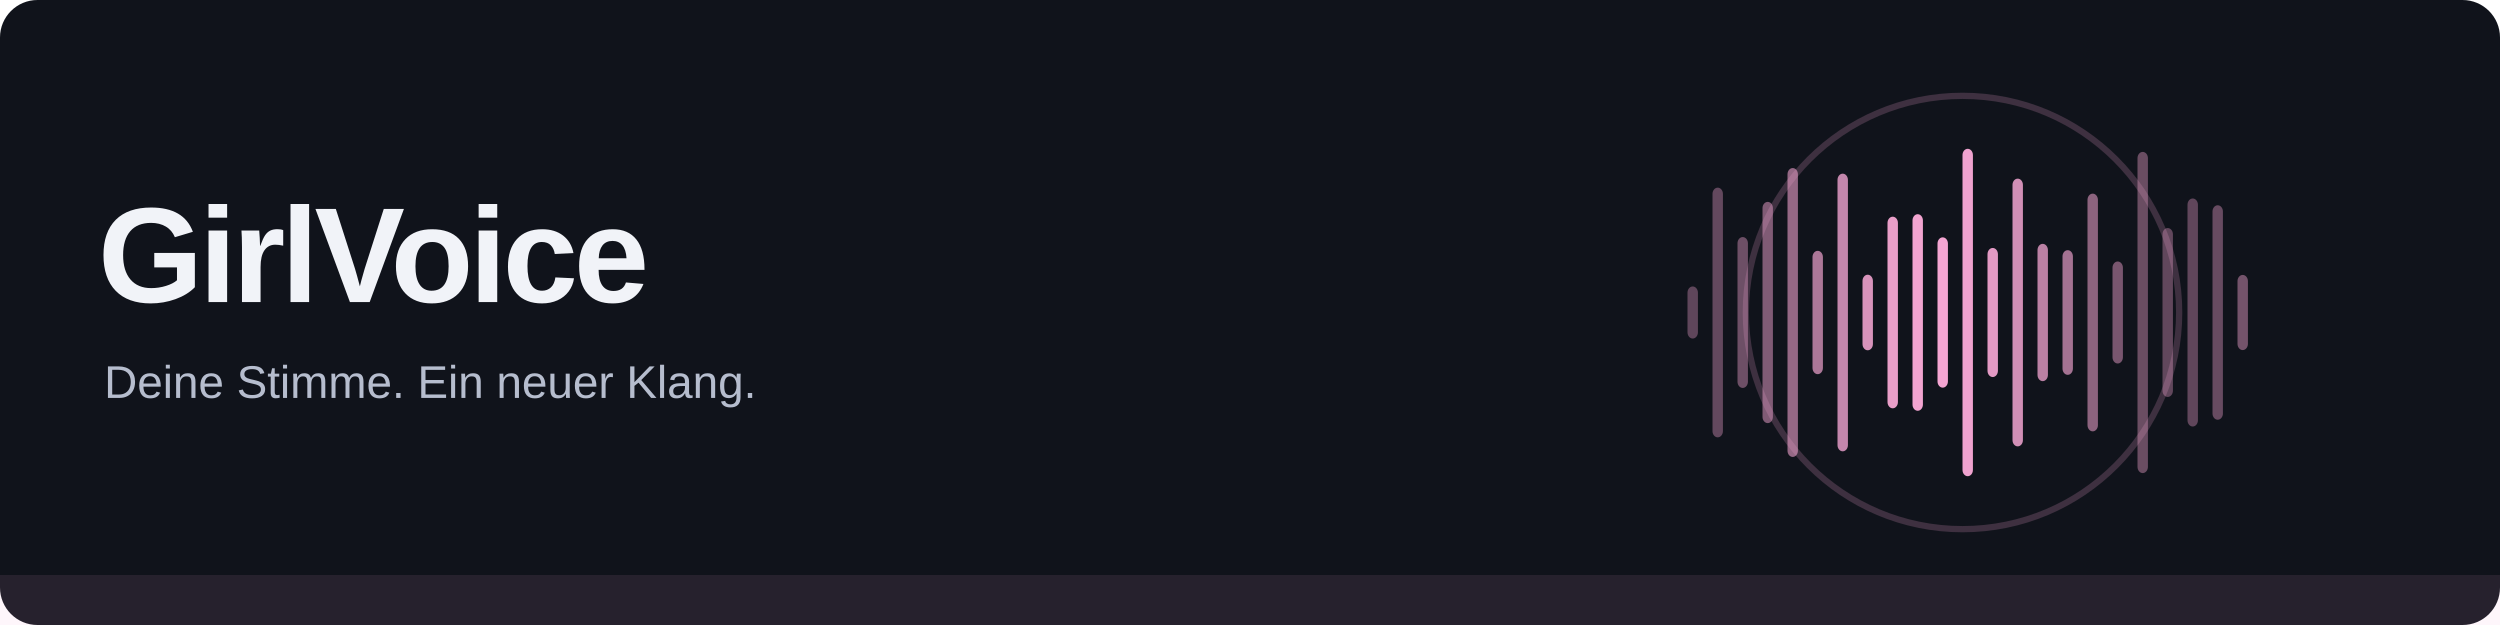
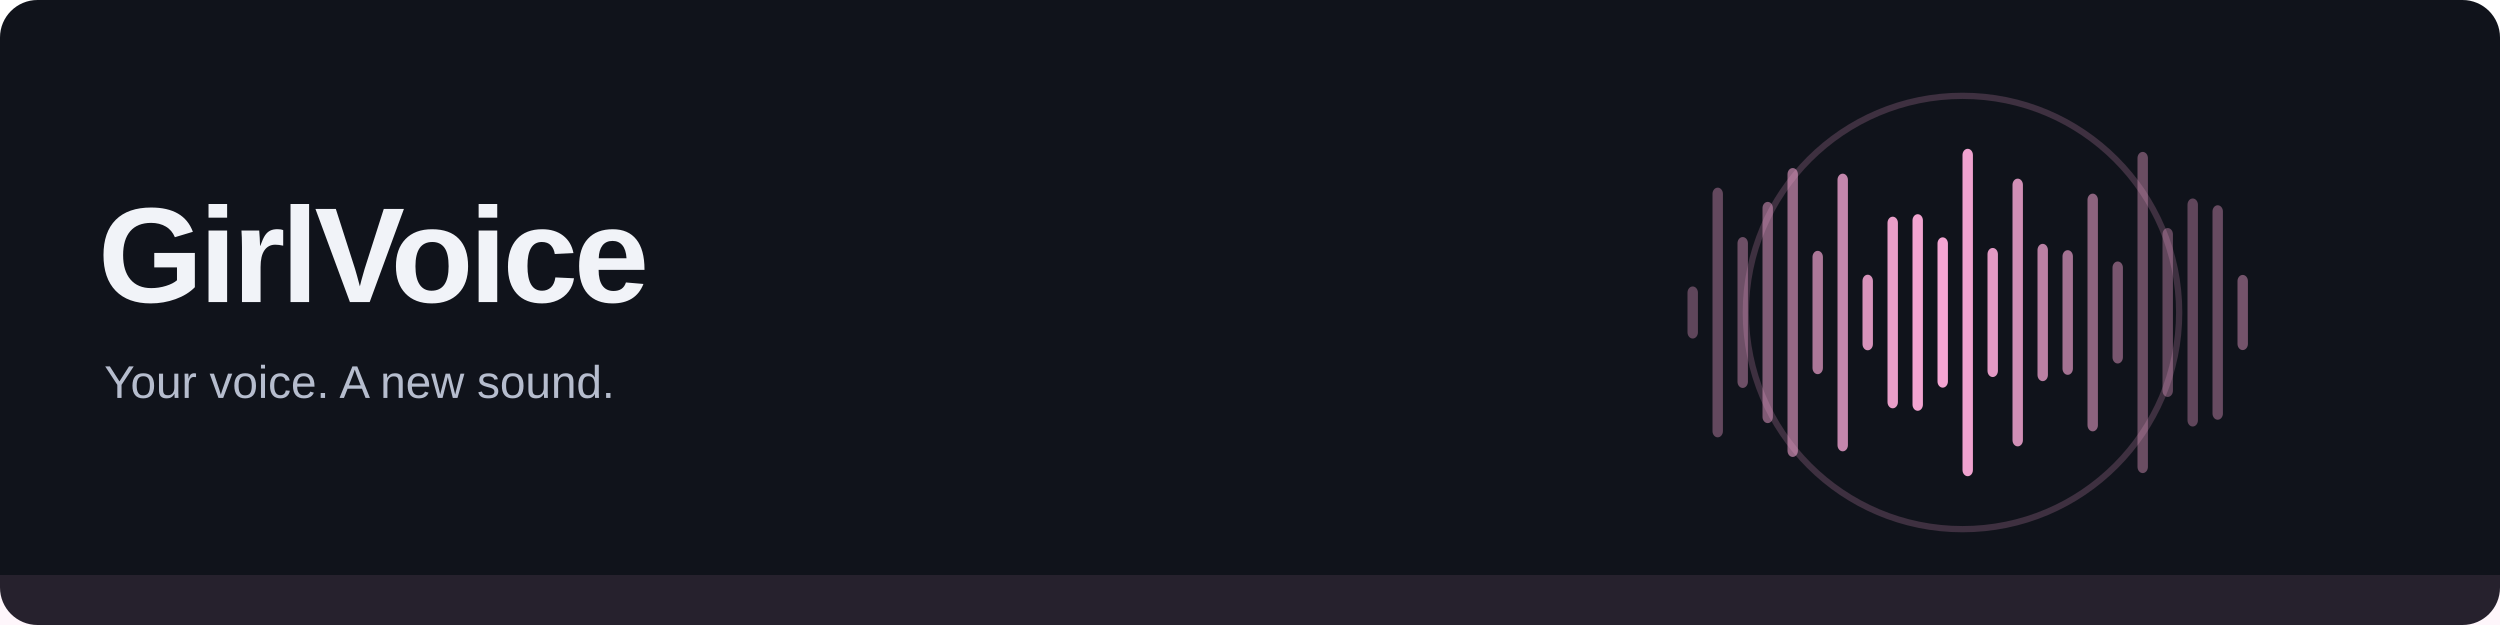
<svg xmlns="http://www.w3.org/2000/svg" width="1200" height="300" viewBox="0 0 1200 300" role="img" aria-labelledby="title desc">
  <rect width="1200" height="300" rx="18" fill="#10131b" />
  <path d="M0 288h1200" stroke="#f4a5d2" stroke-width="24" opacity=".10" />
  <text x="47" y="145" fill="#f1f3f8" font-family="Segoe UI,Arial,sans-serif" font-size="65" font-weight="700" letter-spacing="-2">GirlVoice</text>
-   <text x="50" y="191" fill="#b6bdce" font-family="Segoe UI,Arial,sans-serif" font-size="22">Deine Stimme. Ein neuer Klang.</text>
+   <text x="50" y="191" fill="#b6bdce" font-family="Segoe UI,Arial,sans-serif" font-size="22">Your voice. A new sound.</text>
  <g transform="translate(810 150)">
    <rect x="0" y="-12.5" width="5" height="25" rx="3" fill="#f4a5d2" opacity="0.35" />
    <rect x="12" y="-59.926" width="5" height="119.853" rx="3" fill="#f4a5d2" opacity="0.366" />
    <rect x="24" y="-36.213" width="5" height="72.425" rx="3" fill="#f4a5d2" opacity="0.414" />
    <rect x="36" y="-53.098" width="5" height="106.196" rx="3" fill="#f4a5d2" opacity="0.489" />
    <rect x="48" y="-69.336" width="5" height="138.672" rx="3" fill="#f4a5d2" opacity="0.582" />
    <rect x="60" y="-29.601" width="5" height="59.201" rx="3" fill="#f4a5d2" opacity="0.684" />
    <rect x="72" y="-66.644" width="5" height="133.288" rx="3" fill="#f4a5d2" opacity="0.786" />
    <rect x="84" y="-18.138" width="5" height="36.277" rx="3" fill="#f4a5d2" opacity="0.877" />
    <rect x="96" y="-45.991" width="5" height="91.981" rx="3" fill="#f4a5d2" opacity="0.947" />
    <rect x="108" y="-47.182" width="5" height="94.363" rx="3" fill="#f4a5d2" opacity="0.989" />
    <rect x="120" y="-36.079" width="5" height="72.157" rx="3" fill="#f4a5d2" opacity="0.999" />
    <rect x="132" y="-78.581" width="5" height="157.163" rx="3" fill="#f4a5d2" opacity="0.977" />
    <rect x="144" y="-30.981" width="5" height="61.961" rx="3" fill="#f4a5d2" opacity="0.924" />
    <rect x="156" y="-64.26" width="5" height="128.521" rx="3" fill="#f4a5d2" opacity="0.846" />
    <rect x="168" y="-32.955" width="5" height="65.911" rx="3" fill="#f4a5d2" opacity="0.75" />
    <rect x="180" y="-29.923" width="5" height="59.846" rx="3" fill="#f4a5d2" opacity="0.647" />
    <rect x="192" y="-57.056" width="5" height="114.112" rx="3" fill="#f4a5d2" opacity="0.546" />
    <rect x="204" y="-24.484" width="5" height="48.968" rx="3" fill="#f4a5d2" opacity="0.459" />
    <rect x="216" y="-77.086" width="5" height="154.172" rx="3" fill="#f4a5d2" opacity="0.393" />
    <rect x="228" y="-40.538" width="5" height="81.075" rx="3" fill="#f4a5d2" opacity="0.357" />
    <rect x="240" y="-54.728" width="5" height="109.456" rx="3" fill="#f4a5d2" opacity="0.352" />
    <rect x="252" y="-51.478" width="5" height="102.956" rx="3" fill="#f4a5d2" opacity="0.381" />
    <rect x="264" y="-18.037" width="5" height="36.075" rx="3" fill="#f4a5d2" opacity="0.439" />
    <circle cx="132" cy="0" r="104" fill="none" stroke="#f4a5d2" stroke-width="3" stroke-linecap="round" stroke-linejoin="round" opacity=".2" />
  </g>
</svg>
